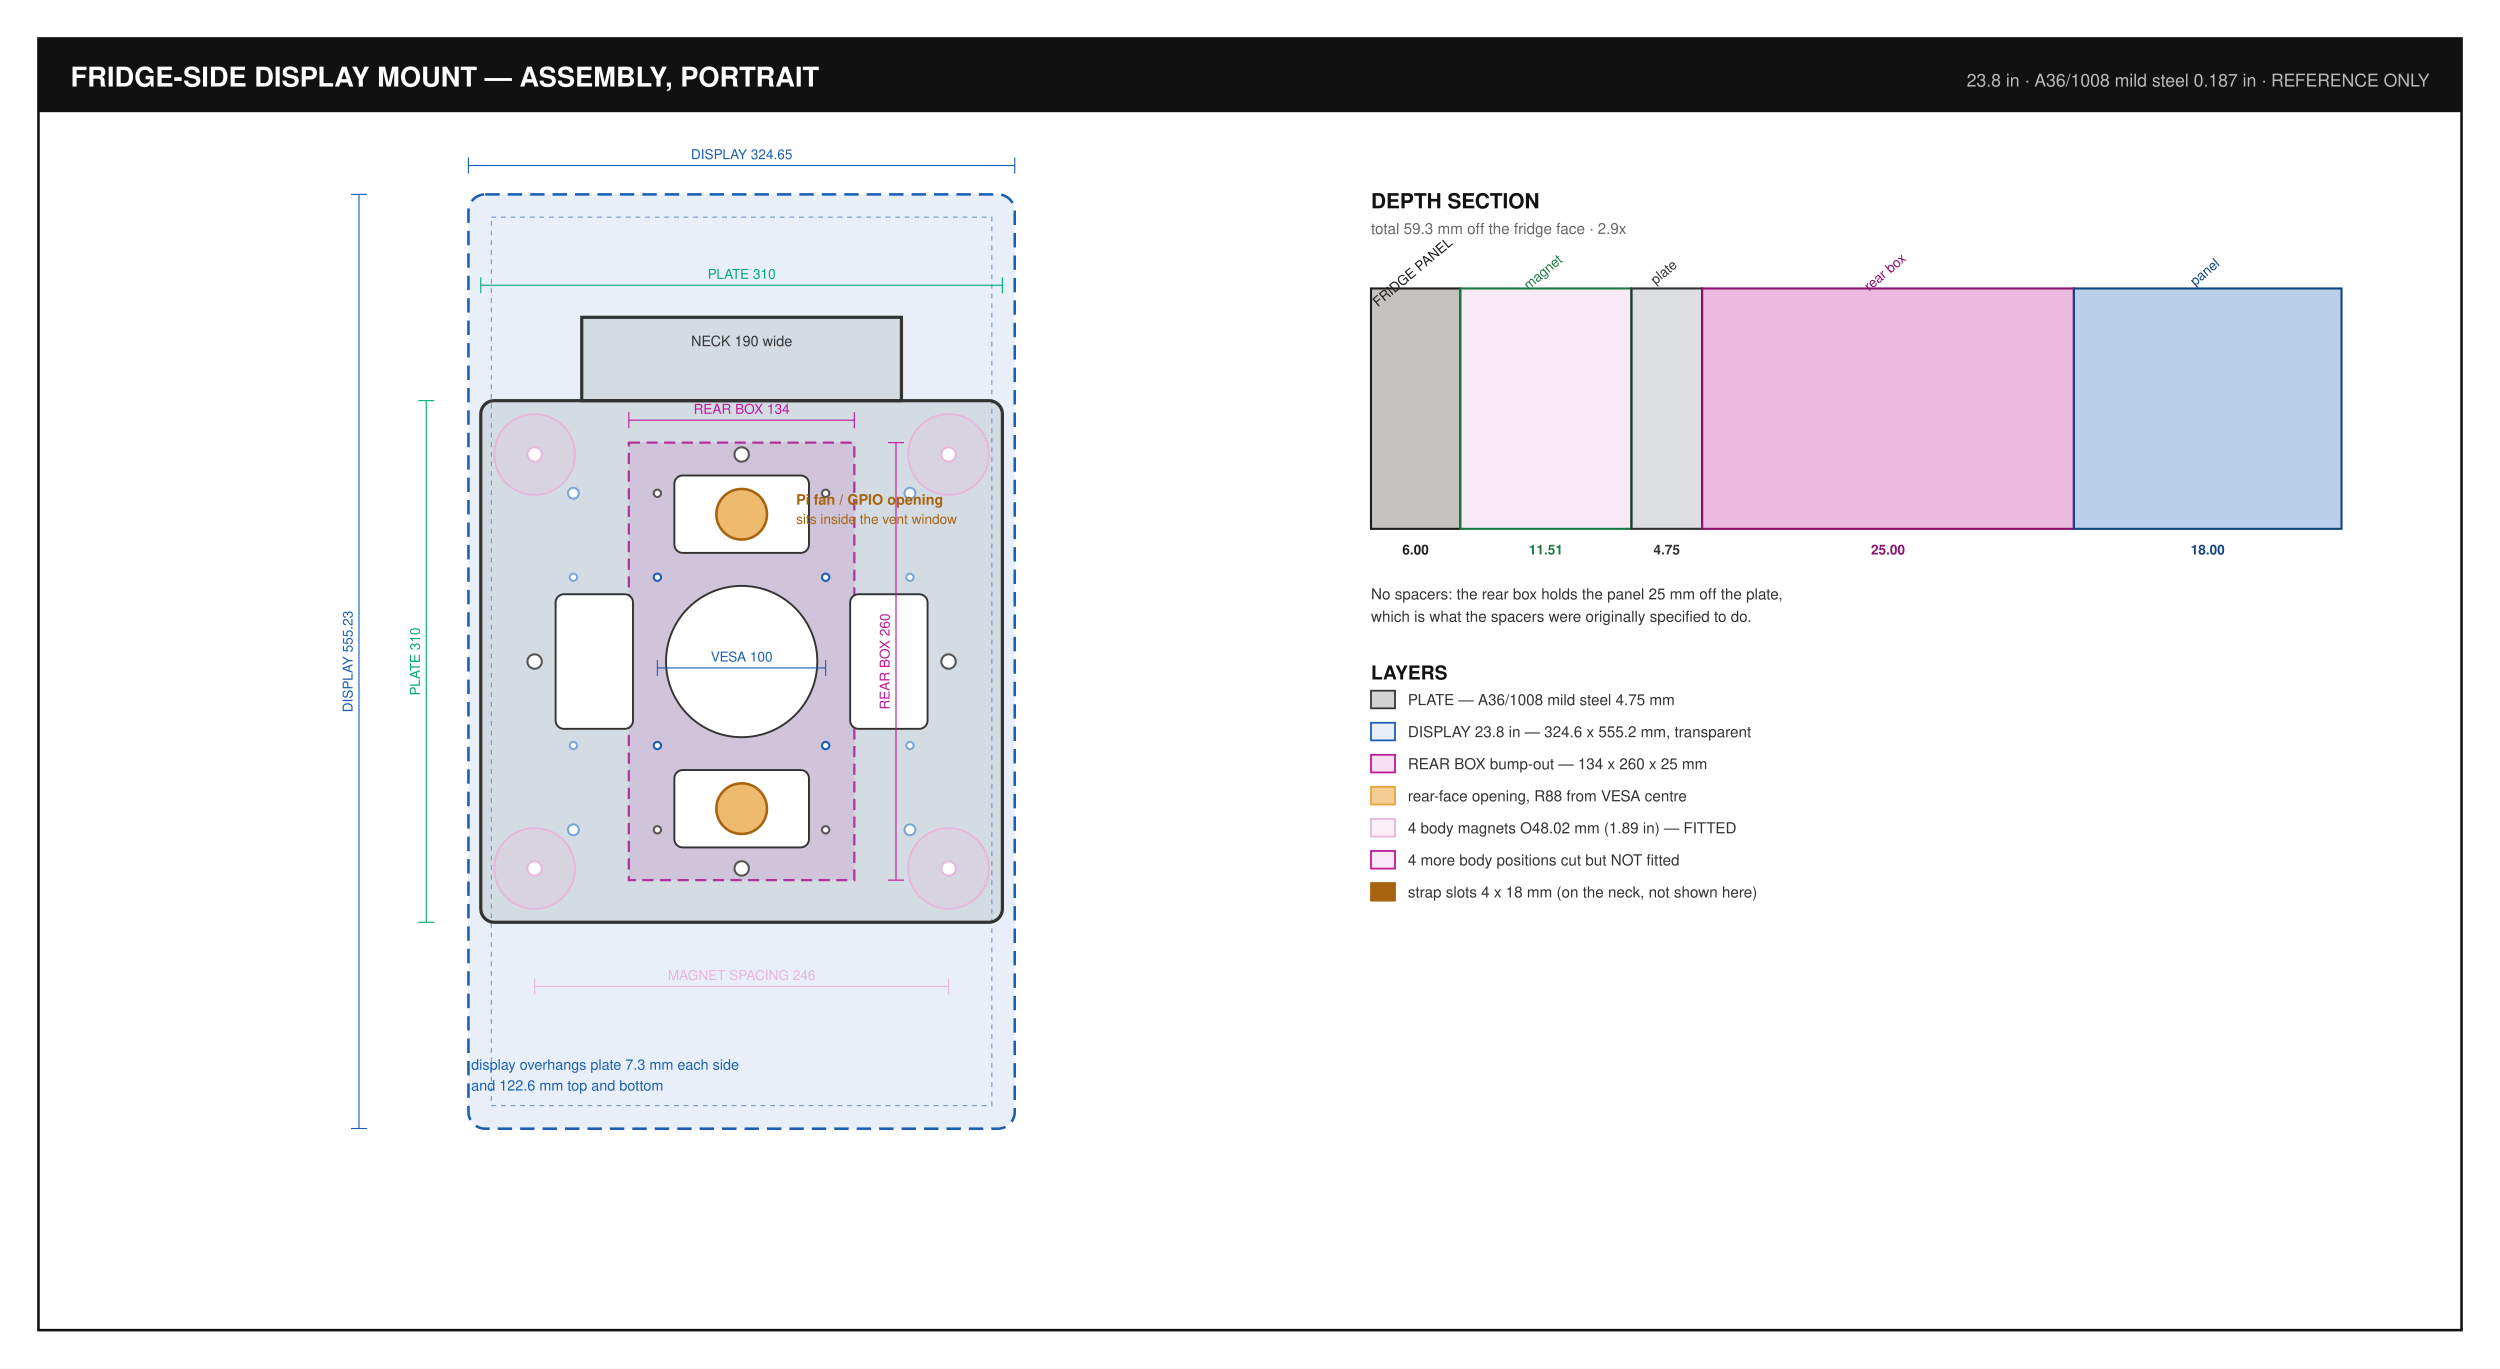
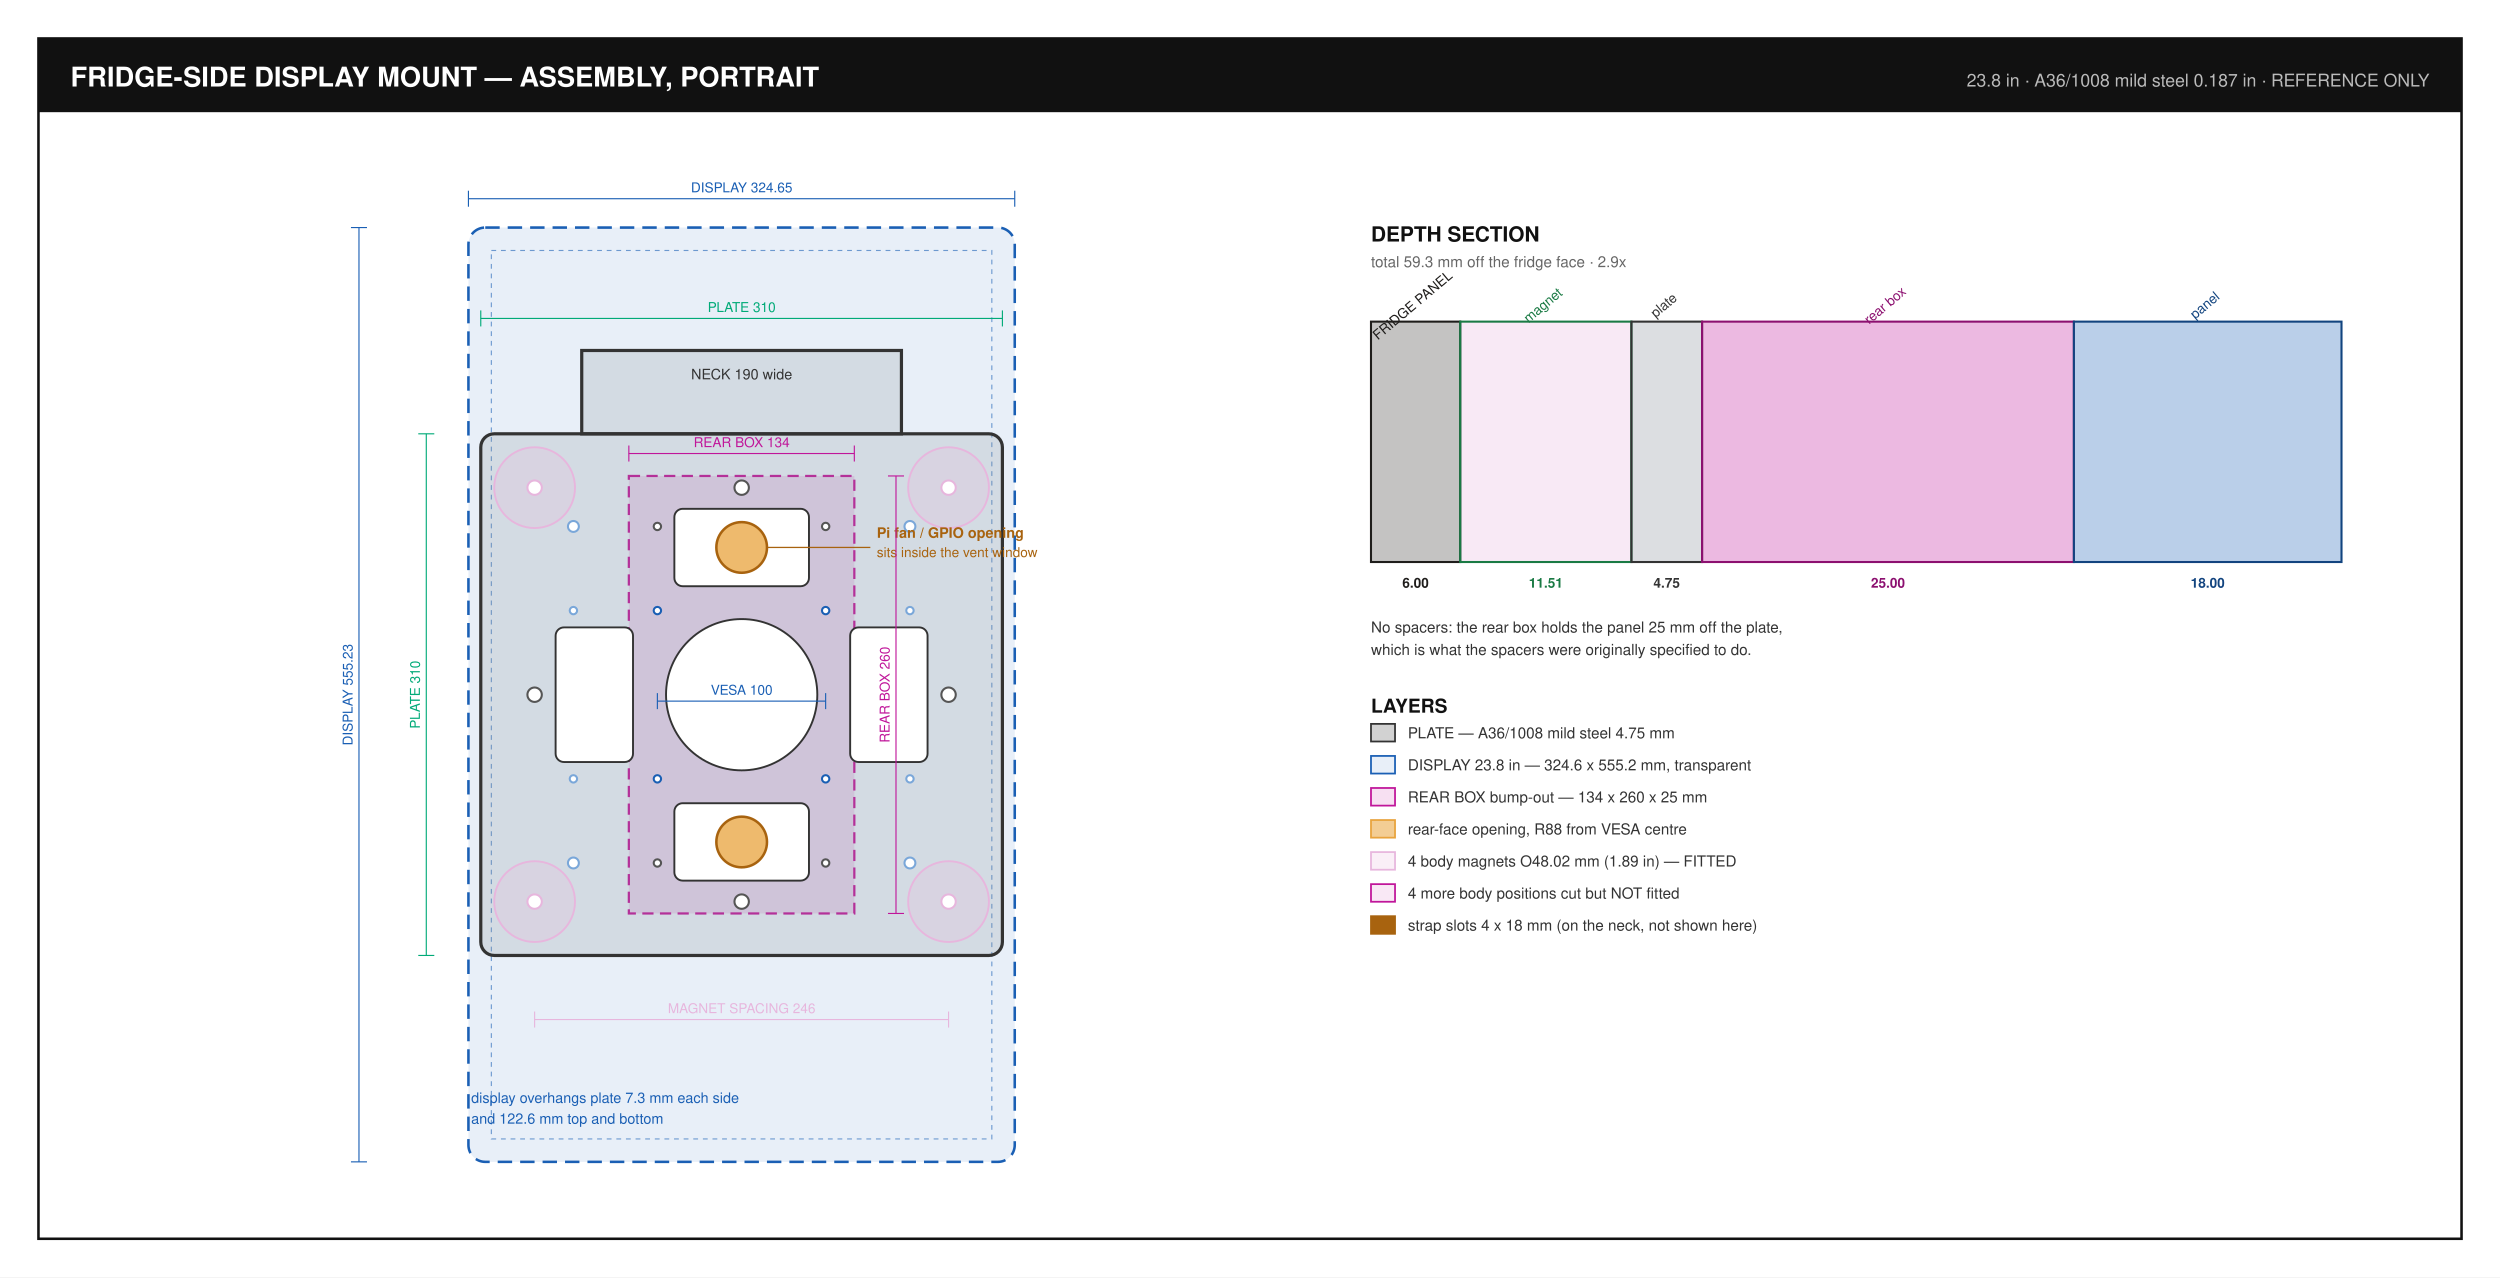
- <svg xmlns="http://www.w3.org/2000/svg" width="1560" height="854" viewBox="0 0 1560 854">
-   <rect width="1560" height="854" fill="#ffffff" />
-   <rect x="24" y="24" width="1512" height="806" fill="none" stroke="#111" stroke-width="1.6" />
+ <svg xmlns="http://www.w3.org/2000/svg" width="1560" height="797" viewBox="0 0 1560 797">
+   <rect width="1560" height="797" fill="#ffffff" />
+   <rect x="24" y="24" width="1512" height="749" fill="none" stroke="#111" stroke-width="1.6" />
  <rect x="24" y="24" width="1512" height="46" fill="#111" />
  <text x="44.0" y="54.0" font-family="Helvetica,Arial,sans-serif" font-size="17" text-anchor="start" fill="#fff" font-weight="bold">FRIDGE-SIDE DISPLAY MOUNT — ASSEMBLY, PORTRAIT</text>
  <text x="1516.0" y="54.0" font-family="Helvetica,Arial,sans-serif" font-size="11" text-anchor="end" fill="#bbb" font-weight="normal">23.8 in  ·  A36/1008 mild steel 0.187 in  ·  REFERENCE ONLY</text>
-   <rect x="292.3" y="121.3" width="340.9" height="583.0" rx="10.5" fill="#1a5fb4" fill-opacity="0.10" stroke="#1a5fb4" stroke-width="1.6" stroke-dasharray="9 5" />
-   <rect x="306.6" y="135.5" width="312.3" height="554.4" fill="none" stroke="#1a5fb4" stroke-width="0.7" stroke-dasharray="3 3" stroke-opacity="0.6" />
-   <rect x="392.4" y="276.2" width="140.7" height="273.0" fill="#c0169a" fill-opacity="0.13" stroke="#c0169a" stroke-width="1.4" stroke-dasharray="7 4" />
-   <rect x="300.0" y="250.0" width="325.5" height="325.5" rx="8.4" fill="#8a9199" fill-opacity="0.22" stroke="#333" stroke-width="2" />
-   <rect x="420.8" y="296.7" width="84.0" height="48.3" rx="5.2" fill="#fff" stroke="#333" stroke-width="1.2" />
-   <rect x="420.8" y="480.5" width="84.0" height="48.3" rx="5.2" fill="#fff" stroke="#333" stroke-width="1.2" />
-   <rect x="346.7" y="370.8" width="48.3" height="84.0" rx="5.2" fill="#fff" stroke="#333" stroke-width="1.2" />
-   <rect x="530.5" y="370.8" width="48.3" height="84.0" rx="5.2" fill="#fff" stroke="#333" stroke-width="1.2" />
-   <circle cx="462.8" cy="412.8" r="47.2" fill="#fff" stroke="#333" stroke-width="1.2" />
-   <circle cx="333.6" cy="541.9" r="25.2" fill="#e7b6dd" fill-opacity="0.22" stroke="#e7b6dd" stroke-width="1.2" />
-   <circle cx="333.6" cy="283.6" r="25.2" fill="#e7b6dd" fill-opacity="0.22" stroke="#e7b6dd" stroke-width="1.2" />
-   <circle cx="591.9" cy="541.9" r="25.2" fill="#e7b6dd" fill-opacity="0.22" stroke="#e7b6dd" stroke-width="1.2" />
-   <circle cx="591.9" cy="283.6" r="25.2" fill="#e7b6dd" fill-opacity="0.22" stroke="#e7b6dd" stroke-width="1.2" />
-   <circle cx="410.2" cy="465.2" r="2.3" fill="#fff" stroke="#1a5fb4" stroke-width="1.3" />
-   <circle cx="410.2" cy="360.2" r="2.3" fill="#fff" stroke="#1a5fb4" stroke-width="1.3" />
-   <circle cx="515.2" cy="465.2" r="2.3" fill="#fff" stroke="#1a5fb4" stroke-width="1.3" />
-   <circle cx="515.2" cy="360.2" r="2.3" fill="#fff" stroke="#1a5fb4" stroke-width="1.3" />
-   <circle cx="357.8" cy="465.2" r="2.3" fill="#fff" stroke="#7aa7d9" stroke-width="1.3" />
-   <circle cx="357.8" cy="360.2" r="2.3" fill="#fff" stroke="#7aa7d9" stroke-width="1.3" />
-   <circle cx="567.8" cy="465.2" r="2.3" fill="#fff" stroke="#7aa7d9" stroke-width="1.3" />
-   <circle cx="567.8" cy="360.2" r="2.3" fill="#fff" stroke="#7aa7d9" stroke-width="1.3" />
-   <circle cx="410.2" cy="517.8" r="2.3" fill="#fff" stroke="#555" stroke-width="1.3" />
-   <circle cx="410.2" cy="307.8" r="2.3" fill="#fff" stroke="#555" stroke-width="1.3" />
-   <circle cx="515.2" cy="517.8" r="2.3" fill="#fff" stroke="#555" stroke-width="1.3" />
-   <circle cx="515.2" cy="307.8" r="2.3" fill="#fff" stroke="#555" stroke-width="1.3" />
-   <circle cx="357.8" cy="517.8" r="3.4" fill="#fff" stroke="#7aa7d9" stroke-width="1.3" />
-   <circle cx="357.8" cy="307.8" r="3.4" fill="#fff" stroke="#7aa7d9" stroke-width="1.3" />
-   <circle cx="567.8" cy="517.8" r="3.4" fill="#fff" stroke="#7aa7d9" stroke-width="1.3" />
-   <circle cx="567.8" cy="307.8" r="3.4" fill="#fff" stroke="#7aa7d9" stroke-width="1.3" />
-   <circle cx="333.6" cy="541.9" r="4.5" fill="#fff" stroke="#e7b6dd" stroke-width="1.3" />
-   <circle cx="333.6" cy="283.6" r="4.5" fill="#fff" stroke="#e7b6dd" stroke-width="1.3" />
-   <circle cx="591.9" cy="541.9" r="4.5" fill="#fff" stroke="#e7b6dd" stroke-width="1.3" />
-   <circle cx="591.9" cy="283.6" r="4.5" fill="#fff" stroke="#e7b6dd" stroke-width="1.3" />
-   <circle cx="462.8" cy="541.9" r="4.5" fill="#fff" stroke="#555" stroke-width="1.3" />
-   <circle cx="462.8" cy="283.6" r="4.5" fill="#fff" stroke="#555" stroke-width="1.3" />
-   <circle cx="333.6" cy="412.8" r="4.5" fill="#fff" stroke="#555" stroke-width="1.3" />
-   <circle cx="591.9" cy="412.8" r="4.5" fill="#fff" stroke="#555" stroke-width="1.3" />
-   <circle cx="462.8" cy="504.6" r="15.8" fill="#e8a33d" fill-opacity="0.75" stroke="#a8630f" stroke-width="1.6" />
-   <circle cx="462.8" cy="320.9" r="15.8" fill="#e8a33d" fill-opacity="0.75" stroke="#a8630f" stroke-width="1.6" />
-   <text x="496.8" y="314.9" font-family="Helvetica,Arial,sans-serif" font-size="9" text-anchor="start" fill="#a8630f" font-weight="bold">Pi fan / GPIO opening</text>
-   <text x="496.8" y="326.9" font-family="Helvetica,Arial,sans-serif" font-size="8.5" text-anchor="start" fill="#a8630f" font-weight="normal">sits inside the vent window</text>
-   <rect x="363.0" y="198.0" width="199.5" height="52" fill="#8a9199" fill-opacity="0.22" stroke="#333" stroke-width="2" />
-   <text x="462.8" y="216.0" font-family="Helvetica,Arial,sans-serif" font-size="9" text-anchor="middle" fill="#333" font-weight="normal">NECK 190 wide</text>
-   <line x1="300.0" y1="178.0" x2="625.5" y2="178.0" stroke="#0a7" stroke-width="0.7" />
-   <line x1="300.0" y1="173.0" x2="300.0" y2="183.0" stroke="#0a7" stroke-width="0.7" />
-   <line x1="625.5" y1="173.0" x2="625.5" y2="183.0" stroke="#0a7" stroke-width="0.7" />
-   <text x="462.8" y="174.0" font-family="Helvetica,Arial,sans-serif" font-size="8.5" text-anchor="middle" fill="#0a7" font-weight="normal">PLATE 310</text>
-   <line x1="292.3" y1="103.3" x2="633.2" y2="103.3" stroke="#1a5fb4" stroke-width="0.7" />
-   <line x1="292.3" y1="98.3" x2="292.3" y2="108.3" stroke="#1a5fb4" stroke-width="0.7" />
-   <line x1="633.2" y1="98.3" x2="633.2" y2="108.3" stroke="#1a5fb4" stroke-width="0.7" />
-   <text x="462.8" y="99.3" font-family="Helvetica,Arial,sans-serif" font-size="8.5" text-anchor="middle" fill="#1a5fb4" font-weight="normal">DISPLAY 324.65</text>
-   <line x1="392.4" y1="262.2" x2="533.1" y2="262.2" stroke="#c0169a" stroke-width="0.7" />
-   <line x1="392.4" y1="257.2" x2="392.4" y2="267.2" stroke="#c0169a" stroke-width="0.7" />
-   <line x1="533.1" y1="257.2" x2="533.1" y2="267.2" stroke="#c0169a" stroke-width="0.7" />
-   <text x="462.8" y="258.2" font-family="Helvetica,Arial,sans-serif" font-size="8.5" text-anchor="middle" fill="#c0169a" font-weight="normal">REAR BOX 134</text>
-   <line x1="266.0" y1="250.0" x2="266.0" y2="575.5" stroke="#0a7" stroke-width="0.7" />
-   <line x1="261.0" y1="250.0" x2="271.0" y2="250.0" stroke="#0a7" stroke-width="0.7" />
-   <line x1="261.0" y1="575.5" x2="271.0" y2="575.5" stroke="#0a7" stroke-width="0.7" />
-   <text x="262.0" y="412.8" font-family="Helvetica,Arial,sans-serif" font-size="8.5" text-anchor="middle" fill="#0a7" font-weight="normal" transform="rotate(-90.0 262.0 412.8)">PLATE 310</text>
-   <line x1="224.0" y1="121.3" x2="224.0" y2="704.2" stroke="#1a5fb4" stroke-width="0.7" />
-   <line x1="219.0" y1="121.3" x2="229.0" y2="121.3" stroke="#1a5fb4" stroke-width="0.7" />
-   <line x1="219.0" y1="704.2" x2="229.0" y2="704.2" stroke="#1a5fb4" stroke-width="0.7" />
-   <text x="220.0" y="412.8" font-family="Helvetica,Arial,sans-serif" font-size="8.5" text-anchor="middle" fill="#1a5fb4" font-weight="normal" transform="rotate(-90.0 220.0 412.8)">DISPLAY 555.23</text>
-   <line x1="559.1" y1="276.2" x2="559.1" y2="549.2" stroke="#c0169a" stroke-width="0.7" />
-   <line x1="554.1" y1="276.2" x2="564.1" y2="276.2" stroke="#c0169a" stroke-width="0.7" />
-   <line x1="554.1" y1="549.2" x2="564.1" y2="549.2" stroke="#c0169a" stroke-width="0.7" />
-   <text x="555.1" y="412.8" font-family="Helvetica,Arial,sans-serif" font-size="8.5" text-anchor="middle" fill="#c0169a" font-weight="normal" transform="rotate(-90.0 555.1 412.8)">REAR BOX 260</text>
-   <line x1="410.2" y1="416.8" x2="515.2" y2="416.8" stroke="#1a5fb4" stroke-width="0.7" />
-   <line x1="410.2" y1="411.8" x2="410.2" y2="421.8" stroke="#1a5fb4" stroke-width="0.7" />
-   <line x1="515.2" y1="411.8" x2="515.2" y2="421.8" stroke="#1a5fb4" stroke-width="0.7" />
-   <text x="462.8" y="412.8" font-family="Helvetica,Arial,sans-serif" font-size="8.5" text-anchor="middle" fill="#1a5fb4" font-weight="normal">VESA 100</text>
-   <line x1="333.6" y1="615.5" x2="591.9" y2="615.5" stroke="#e7b6dd" stroke-width="0.7" />
-   <line x1="333.6" y1="610.5" x2="333.6" y2="620.5" stroke="#e7b6dd" stroke-width="0.7" />
-   <line x1="591.9" y1="610.5" x2="591.9" y2="620.5" stroke="#e7b6dd" stroke-width="0.7" />
-   <text x="462.8" y="611.5" font-family="Helvetica,Arial,sans-serif" font-size="8.5" text-anchor="middle" fill="#e7b6dd" font-weight="normal">MAGNET SPACING 246</text>
-   <text x="294.0" y="667.5" font-family="Helvetica,Arial,sans-serif" font-size="9" text-anchor="start" fill="#1a5fb4" font-weight="normal">display overhangs plate 7.3 mm each side</text>
-   <text x="294.0" y="680.5" font-family="Helvetica,Arial,sans-serif" font-size="9" text-anchor="start" fill="#1a5fb4" font-weight="normal">and 122.6 mm top and bottom</text>
-   <text x="855.5" y="130.0" font-family="Helvetica,Arial,sans-serif" font-size="13" text-anchor="start" fill="#111" font-weight="bold">DEPTH SECTION</text>
-   <text x="855.5" y="146.0" font-family="Helvetica,Arial,sans-serif" font-size="9.5" text-anchor="start" fill="#666" font-weight="normal">total 59.3 mm off the fridge face  ·  2.9x</text>
-   <rect x="855.5" y="180.0" width="55.7" height="150" fill="#3a3734" fill-opacity="0.30" stroke="#1f1d1b" stroke-width="1.3" />
-   <text x="883.3" y="346.0" font-family="Helvetica,Arial,sans-serif" font-size="8.5" text-anchor="middle" fill="#1f1d1b" font-weight="bold">6.00</text>
-   <text x="883.3" y="172.0" font-family="Helvetica,Arial,sans-serif" font-size="8.5" text-anchor="middle" fill="#1f1d1b" font-weight="normal" transform="rotate(-40.0 883.3 172.0)">FRIDGE PANEL</text>
-   <rect x="911.2" y="180.0" width="106.8" height="150" fill="#e7b6dd" fill-opacity="0.30" stroke="#1a7a44" stroke-width="1.3" />
-   <text x="964.6" y="346.0" font-family="Helvetica,Arial,sans-serif" font-size="8.5" text-anchor="middle" fill="#1a7a44" font-weight="bold">11.51</text>
-   <text x="964.6" y="172.0" font-family="Helvetica,Arial,sans-serif" font-size="8.5" text-anchor="middle" fill="#1a7a44" font-weight="normal" transform="rotate(-40.0 964.6 172.0)">magnet</text>
-   <rect x="1018.0" y="180.0" width="44.1" height="150" fill="#8a9199" fill-opacity="0.30" stroke="#333" stroke-width="1.3" />
-   <text x="1040.0" y="346.0" font-family="Helvetica,Arial,sans-serif" font-size="8.5" text-anchor="middle" fill="#333" font-weight="bold">4.75</text>
-   <text x="1040.0" y="172.0" font-family="Helvetica,Arial,sans-serif" font-size="8.5" text-anchor="middle" fill="#333" font-weight="normal" transform="rotate(-40.0 1040.0 172.0)">plate</text>
-   <rect x="1062.1" y="180.0" width="232.0" height="150" fill="#c0169a" fill-opacity="0.30" stroke="#8c1070" stroke-width="1.3" />
-   <text x="1178.1" y="346.0" font-family="Helvetica,Arial,sans-serif" font-size="8.5" text-anchor="middle" fill="#8c1070" font-weight="bold">25.00</text>
-   <text x="1178.1" y="172.0" font-family="Helvetica,Arial,sans-serif" font-size="8.5" text-anchor="middle" fill="#8c1070" font-weight="normal" transform="rotate(-40.0 1178.1 172.0)">rear box</text>
-   <rect x="1294.1" y="180.0" width="167.0" height="150" fill="#1a5fb4" fill-opacity="0.30" stroke="#12447f" stroke-width="1.3" />
-   <text x="1377.6" y="346.0" font-family="Helvetica,Arial,sans-serif" font-size="8.5" text-anchor="middle" fill="#12447f" font-weight="bold">18.00</text>
-   <text x="1377.6" y="172.0" font-family="Helvetica,Arial,sans-serif" font-size="8.5" text-anchor="middle" fill="#12447f" font-weight="normal" transform="rotate(-40.0 1377.6 172.0)">panel</text>
-   <text x="855.5" y="374.0" font-family="Helvetica,Arial,sans-serif" font-size="9.5" text-anchor="start" fill="#333" font-weight="normal">No spacers: the rear box holds the panel 25 mm off the plate,</text>
-   <text x="855.5" y="388.0" font-family="Helvetica,Arial,sans-serif" font-size="9.5" text-anchor="start" fill="#333" font-weight="normal">which is what the spacers were originally specified to do.</text>
-   <text x="855.5" y="424.0" font-family="Helvetica,Arial,sans-serif" font-size="12" text-anchor="start" fill="#111" font-weight="bold">LAYERS</text>
-   <rect x="855.5" y="431.0" width="15" height="11" fill="#333" fill-opacity="0.22" stroke="#333" stroke-width="1.1" />
-   <text x="878.5" y="440.0" font-family="Helvetica,Arial,sans-serif" font-size="9.5" text-anchor="start" fill="#333" font-weight="normal">PLATE — A36/1008 mild steel 4.75 mm</text>
-   <rect x="855.5" y="451.0" width="15" height="11" fill="#1a5fb4" fill-opacity="0.1" stroke="#1a5fb4" stroke-width="1.1" />
-   <text x="878.5" y="460.0" font-family="Helvetica,Arial,sans-serif" font-size="9.5" text-anchor="start" fill="#333" font-weight="normal">DISPLAY 23.8 in — 324.6 x 555.2 mm, transparent</text>
-   <rect x="855.5" y="471.0" width="15" height="11" fill="#c0169a" fill-opacity="0.13" stroke="#c0169a" stroke-width="1.1" />
-   <text x="878.5" y="480.0" font-family="Helvetica,Arial,sans-serif" font-size="9.5" text-anchor="start" fill="#333" font-weight="normal">REAR BOX bump-out — 134 x 260 x 25 mm</text>
-   <rect x="855.5" y="491.0" width="15" height="11" fill="#e8a33d" fill-opacity="0.55" stroke="#e8a33d" stroke-width="1.1" />
-   <text x="878.5" y="500.0" font-family="Helvetica,Arial,sans-serif" font-size="9.5" text-anchor="start" fill="#333" font-weight="normal">rear-face opening, R88 from VESA centre</text>
-   <rect x="855.5" y="511.0" width="15" height="11" fill="#e7b6dd" fill-opacity="0.22" stroke="#e7b6dd" stroke-width="1.1" />
-   <text x="878.5" y="520.0" font-family="Helvetica,Arial,sans-serif" font-size="9.5" text-anchor="start" fill="#333" font-weight="normal">4 body magnets O48.02 mm (1.89 in) — FITTED</text>
-   <rect x="855.5" y="531.0" width="15" height="11" fill="#c0169a" fill-opacity="0.1" stroke="#c0169a" stroke-width="1.1" />
-   <text x="878.5" y="540.0" font-family="Helvetica,Arial,sans-serif" font-size="9.5" text-anchor="start" fill="#333" font-weight="normal">4 more body positions cut but NOT fitted</text>
-   <rect x="855.5" y="551.0" width="15" height="11" fill="#a8630f" fill-opacity="1.0" stroke="#a8630f" stroke-width="1.1" />
-   <text x="878.5" y="560.0" font-family="Helvetica,Arial,sans-serif" font-size="9.5" text-anchor="start" fill="#333" font-weight="normal">strap slots 4 x 18 mm (on the neck, not shown here)</text>
+   <rect x="292.3" y="142.0" width="340.9" height="583.0" rx="10.5" fill="#1a5fb4" fill-opacity="0.10" stroke="#1a5fb4" stroke-width="1.6" stroke-dasharray="9 5" />
+   <rect x="306.6" y="156.3" width="312.3" height="554.4" fill="none" stroke="#1a5fb4" stroke-width="0.7" stroke-dasharray="3 3" stroke-opacity="0.6" />
+   <rect x="392.4" y="297.0" width="140.7" height="273.0" fill="#c0169a" fill-opacity="0.13" stroke="#c0169a" stroke-width="1.4" stroke-dasharray="7 4" />
+   <rect x="300.0" y="270.7" width="325.5" height="325.5" rx="8.4" fill="#8a9199" fill-opacity="0.22" stroke="#333" stroke-width="2" />
+   <rect x="420.8" y="317.5" width="84.0" height="48.3" rx="5.2" fill="#fff" stroke="#333" stroke-width="1.2" />
+   <rect x="420.8" y="501.2" width="84.0" height="48.3" rx="5.2" fill="#fff" stroke="#333" stroke-width="1.2" />
+   <rect x="346.7" y="391.5" width="48.3" height="84.0" rx="5.2" fill="#fff" stroke="#333" stroke-width="1.2" />
+   <rect x="530.5" y="391.5" width="48.3" height="84.0" rx="5.2" fill="#fff" stroke="#333" stroke-width="1.2" />
+   <circle cx="462.8" cy="433.5" r="47.2" fill="#fff" stroke="#333" stroke-width="1.2" />
+   <circle cx="333.6" cy="562.6" r="25.2" fill="#e7b6dd" fill-opacity="0.22" stroke="#e7b6dd" stroke-width="1.2" />
+   <circle cx="333.6" cy="304.3" r="25.2" fill="#e7b6dd" fill-opacity="0.22" stroke="#e7b6dd" stroke-width="1.2" />
+   <circle cx="591.9" cy="562.6" r="25.2" fill="#e7b6dd" fill-opacity="0.22" stroke="#e7b6dd" stroke-width="1.2" />
+   <circle cx="591.9" cy="304.3" r="25.2" fill="#e7b6dd" fill-opacity="0.22" stroke="#e7b6dd" stroke-width="1.2" />
+   <circle cx="410.2" cy="486.0" r="2.3" fill="#fff" stroke="#1a5fb4" stroke-width="1.3" />
+   <circle cx="410.2" cy="381.0" r="2.3" fill="#fff" stroke="#1a5fb4" stroke-width="1.3" />
+   <circle cx="515.2" cy="486.0" r="2.3" fill="#fff" stroke="#1a5fb4" stroke-width="1.3" />
+   <circle cx="515.2" cy="381.0" r="2.3" fill="#fff" stroke="#1a5fb4" stroke-width="1.3" />
+   <circle cx="357.8" cy="486.0" r="2.3" fill="#fff" stroke="#7aa7d9" stroke-width="1.3" />
+   <circle cx="357.8" cy="381.0" r="2.3" fill="#fff" stroke="#7aa7d9" stroke-width="1.3" />
+   <circle cx="567.8" cy="486.0" r="2.3" fill="#fff" stroke="#7aa7d9" stroke-width="1.3" />
+   <circle cx="567.8" cy="381.0" r="2.3" fill="#fff" stroke="#7aa7d9" stroke-width="1.3" />
+   <circle cx="410.2" cy="538.5" r="2.3" fill="#fff" stroke="#555" stroke-width="1.3" />
+   <circle cx="410.2" cy="328.5" r="2.3" fill="#fff" stroke="#555" stroke-width="1.3" />
+   <circle cx="515.2" cy="538.5" r="2.3" fill="#fff" stroke="#555" stroke-width="1.3" />
+   <circle cx="515.2" cy="328.5" r="2.3" fill="#fff" stroke="#555" stroke-width="1.3" />
+   <circle cx="357.8" cy="538.5" r="3.4" fill="#fff" stroke="#7aa7d9" stroke-width="1.3" />
+   <circle cx="357.8" cy="328.5" r="3.4" fill="#fff" stroke="#7aa7d9" stroke-width="1.3" />
+   <circle cx="567.8" cy="538.5" r="3.4" fill="#fff" stroke="#7aa7d9" stroke-width="1.3" />
+   <circle cx="567.8" cy="328.5" r="3.4" fill="#fff" stroke="#7aa7d9" stroke-width="1.3" />
+   <circle cx="333.6" cy="562.6" r="4.5" fill="#fff" stroke="#e7b6dd" stroke-width="1.3" />
+   <circle cx="333.6" cy="304.3" r="4.5" fill="#fff" stroke="#e7b6dd" stroke-width="1.3" />
+   <circle cx="591.9" cy="562.6" r="4.5" fill="#fff" stroke="#e7b6dd" stroke-width="1.3" />
+   <circle cx="591.9" cy="304.3" r="4.5" fill="#fff" stroke="#e7b6dd" stroke-width="1.3" />
+   <circle cx="462.8" cy="562.6" r="4.5" fill="#fff" stroke="#555" stroke-width="1.3" />
+   <circle cx="462.8" cy="304.3" r="4.5" fill="#fff" stroke="#555" stroke-width="1.3" />
+   <circle cx="333.6" cy="433.5" r="4.5" fill="#fff" stroke="#555" stroke-width="1.3" />
+   <circle cx="591.9" cy="433.5" r="4.5" fill="#fff" stroke="#555" stroke-width="1.3" />
+   <circle cx="462.8" cy="525.4" r="15.8" fill="#e8a33d" fill-opacity="0.75" stroke="#a8630f" stroke-width="1.6" />
+   <circle cx="462.8" cy="341.6" r="15.8" fill="#e8a33d" fill-opacity="0.75" stroke="#a8630f" stroke-width="1.6" />
+   <line x1="478.5" y1="341.6" x2="543.1" y2="341.6" stroke="#a8630f" stroke-width="0.8" />
+   <text x="547.1" y="335.6" font-family="Helvetica,Arial,sans-serif" font-size="9" text-anchor="start" fill="#a8630f" font-weight="bold">Pi fan / GPIO opening</text>
+   <text x="547.1" y="347.6" font-family="Helvetica,Arial,sans-serif" font-size="8.5" text-anchor="start" fill="#a8630f" font-weight="normal">sits inside the vent window</text>
+   <rect x="363.0" y="218.7" width="199.5" height="52" fill="#8a9199" fill-opacity="0.22" stroke="#333" stroke-width="2" />
+   <text x="462.8" y="236.7" font-family="Helvetica,Arial,sans-serif" font-size="9" text-anchor="middle" fill="#333" font-weight="normal">NECK 190 wide</text>
+   <line x1="300.0" y1="198.7" x2="625.5" y2="198.7" stroke="#0a7" stroke-width="0.7" />
+   <line x1="300.0" y1="193.7" x2="300.0" y2="203.7" stroke="#0a7" stroke-width="0.7" />
+   <line x1="625.5" y1="193.7" x2="625.5" y2="203.7" stroke="#0a7" stroke-width="0.7" />
+   <text x="462.8" y="194.7" font-family="Helvetica,Arial,sans-serif" font-size="8.5" text-anchor="middle" fill="#0a7" font-weight="normal">PLATE 310</text>
+   <line x1="292.3" y1="124.0" x2="633.2" y2="124.0" stroke="#1a5fb4" stroke-width="0.7" />
+   <line x1="292.3" y1="119.0" x2="292.3" y2="129.0" stroke="#1a5fb4" stroke-width="0.7" />
+   <line x1="633.2" y1="119.0" x2="633.2" y2="129.0" stroke="#1a5fb4" stroke-width="0.7" />
+   <text x="462.8" y="120.0" font-family="Helvetica,Arial,sans-serif" font-size="8.5" text-anchor="middle" fill="#1a5fb4" font-weight="normal">DISPLAY 324.65</text>
+   <line x1="392.4" y1="283.0" x2="533.1" y2="283.0" stroke="#c0169a" stroke-width="0.7" />
+   <line x1="392.4" y1="278.0" x2="392.4" y2="288.0" stroke="#c0169a" stroke-width="0.7" />
+   <line x1="533.1" y1="278.0" x2="533.1" y2="288.0" stroke="#c0169a" stroke-width="0.7" />
+   <text x="462.8" y="279.0" font-family="Helvetica,Arial,sans-serif" font-size="8.5" text-anchor="middle" fill="#c0169a" font-weight="normal">REAR BOX 134</text>
+   <line x1="266.0" y1="270.7" x2="266.0" y2="596.2" stroke="#0a7" stroke-width="0.7" />
+   <line x1="261.0" y1="270.7" x2="271.0" y2="270.7" stroke="#0a7" stroke-width="0.7" />
+   <line x1="261.0" y1="596.2" x2="271.0" y2="596.2" stroke="#0a7" stroke-width="0.7" />
+   <text x="262.0" y="433.5" font-family="Helvetica,Arial,sans-serif" font-size="8.5" text-anchor="middle" fill="#0a7" font-weight="normal" transform="rotate(-90.0 262.0 433.5)">PLATE 310</text>
+   <line x1="224.0" y1="142.0" x2="224.0" y2="725.0" stroke="#1a5fb4" stroke-width="0.7" />
+   <line x1="219.0" y1="142.0" x2="229.0" y2="142.0" stroke="#1a5fb4" stroke-width="0.7" />
+   <line x1="219.0" y1="725.0" x2="229.0" y2="725.0" stroke="#1a5fb4" stroke-width="0.7" />
+   <text x="220.0" y="433.5" font-family="Helvetica,Arial,sans-serif" font-size="8.5" text-anchor="middle" fill="#1a5fb4" font-weight="normal" transform="rotate(-90.0 220.0 433.5)">DISPLAY 555.23</text>
+   <line x1="559.1" y1="297.0" x2="559.1" y2="570.0" stroke="#c0169a" stroke-width="0.7" />
+   <line x1="554.1" y1="297.0" x2="564.1" y2="297.0" stroke="#c0169a" stroke-width="0.7" />
+   <line x1="554.1" y1="570.0" x2="564.1" y2="570.0" stroke="#c0169a" stroke-width="0.7" />
+   <text x="555.1" y="433.5" font-family="Helvetica,Arial,sans-serif" font-size="8.5" text-anchor="middle" fill="#c0169a" font-weight="normal" transform="rotate(-90.0 555.1 433.5)">REAR BOX 260</text>
+   <line x1="410.2" y1="437.5" x2="515.2" y2="437.5" stroke="#1a5fb4" stroke-width="0.7" />
+   <line x1="410.2" y1="432.5" x2="410.2" y2="442.5" stroke="#1a5fb4" stroke-width="0.7" />
+   <line x1="515.2" y1="432.5" x2="515.2" y2="442.5" stroke="#1a5fb4" stroke-width="0.7" />
+   <text x="462.8" y="433.5" font-family="Helvetica,Arial,sans-serif" font-size="8.5" text-anchor="middle" fill="#1a5fb4" font-weight="normal">VESA 100</text>
+   <line x1="333.6" y1="636.2" x2="591.9" y2="636.2" stroke="#e7b6dd" stroke-width="0.7" />
+   <line x1="333.6" y1="631.2" x2="333.6" y2="641.2" stroke="#e7b6dd" stroke-width="0.7" />
+   <line x1="591.9" y1="631.2" x2="591.9" y2="641.2" stroke="#e7b6dd" stroke-width="0.7" />
+   <text x="462.8" y="632.2" font-family="Helvetica,Arial,sans-serif" font-size="8.5" text-anchor="middle" fill="#e7b6dd" font-weight="normal">MAGNET SPACING 246</text>
+   <text x="294.0" y="688.2" font-family="Helvetica,Arial,sans-serif" font-size="9" text-anchor="start" fill="#1a5fb4" font-weight="normal">display overhangs plate 7.3 mm each side</text>
+   <text x="294.0" y="701.2" font-family="Helvetica,Arial,sans-serif" font-size="9" text-anchor="start" fill="#1a5fb4" font-weight="normal">and 122.6 mm top and bottom</text>
+   <text x="855.5" y="150.7" font-family="Helvetica,Arial,sans-serif" font-size="13" text-anchor="start" fill="#111" font-weight="bold">DEPTH SECTION</text>
+   <text x="855.5" y="166.7" font-family="Helvetica,Arial,sans-serif" font-size="9.5" text-anchor="start" fill="#666" font-weight="normal">total 59.3 mm off the fridge face  ·  2.9x</text>
+   <rect x="855.5" y="200.7" width="55.7" height="150" fill="#3a3734" fill-opacity="0.30" stroke="#1f1d1b" stroke-width="1.3" />
+   <text x="883.3" y="366.7" font-family="Helvetica,Arial,sans-serif" font-size="8.5" text-anchor="middle" fill="#1f1d1b" font-weight="bold">6.00</text>
+   <text x="883.3" y="192.7" font-family="Helvetica,Arial,sans-serif" font-size="8.5" text-anchor="middle" fill="#1f1d1b" font-weight="normal" transform="rotate(-40.0 883.3 192.7)">FRIDGE PANEL</text>
+   <rect x="911.2" y="200.7" width="106.8" height="150" fill="#e7b6dd" fill-opacity="0.30" stroke="#1a7a44" stroke-width="1.3" />
+   <text x="964.6" y="366.7" font-family="Helvetica,Arial,sans-serif" font-size="8.5" text-anchor="middle" fill="#1a7a44" font-weight="bold">11.51</text>
+   <text x="964.6" y="192.7" font-family="Helvetica,Arial,sans-serif" font-size="8.5" text-anchor="middle" fill="#1a7a44" font-weight="normal" transform="rotate(-40.0 964.6 192.7)">magnet</text>
+   <rect x="1018.0" y="200.7" width="44.1" height="150" fill="#8a9199" fill-opacity="0.30" stroke="#333" stroke-width="1.3" />
+   <text x="1040.0" y="366.7" font-family="Helvetica,Arial,sans-serif" font-size="8.5" text-anchor="middle" fill="#333" font-weight="bold">4.75</text>
+   <text x="1040.0" y="192.7" font-family="Helvetica,Arial,sans-serif" font-size="8.5" text-anchor="middle" fill="#333" font-weight="normal" transform="rotate(-40.0 1040.0 192.7)">plate</text>
+   <rect x="1062.1" y="200.7" width="232.0" height="150" fill="#c0169a" fill-opacity="0.30" stroke="#8c1070" stroke-width="1.3" />
+   <text x="1178.1" y="366.7" font-family="Helvetica,Arial,sans-serif" font-size="8.5" text-anchor="middle" fill="#8c1070" font-weight="bold">25.00</text>
+   <text x="1178.1" y="192.7" font-family="Helvetica,Arial,sans-serif" font-size="8.5" text-anchor="middle" fill="#8c1070" font-weight="normal" transform="rotate(-40.0 1178.1 192.7)">rear box</text>
+   <rect x="1294.1" y="200.7" width="167.0" height="150" fill="#1a5fb4" fill-opacity="0.30" stroke="#12447f" stroke-width="1.3" />
+   <text x="1377.6" y="366.7" font-family="Helvetica,Arial,sans-serif" font-size="8.5" text-anchor="middle" fill="#12447f" font-weight="bold">18.00</text>
+   <text x="1377.6" y="192.7" font-family="Helvetica,Arial,sans-serif" font-size="8.5" text-anchor="middle" fill="#12447f" font-weight="normal" transform="rotate(-40.0 1377.6 192.7)">panel</text>
+   <text x="855.5" y="394.7" font-family="Helvetica,Arial,sans-serif" font-size="9.5" text-anchor="start" fill="#333" font-weight="normal">No spacers: the rear box holds the panel 25 mm off the plate,</text>
+   <text x="855.5" y="408.7" font-family="Helvetica,Arial,sans-serif" font-size="9.5" text-anchor="start" fill="#333" font-weight="normal">which is what the spacers were originally specified to do.</text>
+   <text x="855.5" y="444.7" font-family="Helvetica,Arial,sans-serif" font-size="12" text-anchor="start" fill="#111" font-weight="bold">LAYERS</text>
+   <rect x="855.5" y="451.7" width="15" height="11" fill="#333" fill-opacity="0.22" stroke="#333" stroke-width="1.1" />
+   <text x="878.5" y="460.7" font-family="Helvetica,Arial,sans-serif" font-size="9.5" text-anchor="start" fill="#333" font-weight="normal">PLATE — A36/1008 mild steel 4.75 mm</text>
+   <rect x="855.5" y="471.7" width="15" height="11" fill="#1a5fb4" fill-opacity="0.1" stroke="#1a5fb4" stroke-width="1.1" />
+   <text x="878.5" y="480.7" font-family="Helvetica,Arial,sans-serif" font-size="9.5" text-anchor="start" fill="#333" font-weight="normal">DISPLAY 23.8 in — 324.6 x 555.2 mm, transparent</text>
+   <rect x="855.5" y="491.7" width="15" height="11" fill="#c0169a" fill-opacity="0.13" stroke="#c0169a" stroke-width="1.1" />
+   <text x="878.5" y="500.7" font-family="Helvetica,Arial,sans-serif" font-size="9.5" text-anchor="start" fill="#333" font-weight="normal">REAR BOX bump-out — 134 x 260 x 25 mm</text>
+   <rect x="855.5" y="511.7" width="15" height="11" fill="#e8a33d" fill-opacity="0.55" stroke="#e8a33d" stroke-width="1.1" />
+   <text x="878.5" y="520.7" font-family="Helvetica,Arial,sans-serif" font-size="9.5" text-anchor="start" fill="#333" font-weight="normal">rear-face opening, R88 from VESA centre</text>
+   <rect x="855.5" y="531.7" width="15" height="11" fill="#e7b6dd" fill-opacity="0.22" stroke="#e7b6dd" stroke-width="1.1" />
+   <text x="878.5" y="540.7" font-family="Helvetica,Arial,sans-serif" font-size="9.5" text-anchor="start" fill="#333" font-weight="normal">4 body magnets O48.02 mm (1.89 in) — FITTED</text>
+   <rect x="855.5" y="551.7" width="15" height="11" fill="#c0169a" fill-opacity="0.1" stroke="#c0169a" stroke-width="1.1" />
+   <text x="878.5" y="560.7" font-family="Helvetica,Arial,sans-serif" font-size="9.5" text-anchor="start" fill="#333" font-weight="normal">4 more body positions cut but NOT fitted</text>
+   <rect x="855.5" y="571.7" width="15" height="11" fill="#a8630f" fill-opacity="1.0" stroke="#a8630f" stroke-width="1.1" />
+   <text x="878.5" y="580.7" font-family="Helvetica,Arial,sans-serif" font-size="9.5" text-anchor="start" fill="#333" font-weight="normal">strap slots 4 x 18 mm (on the neck, not shown here)</text>
</svg>
